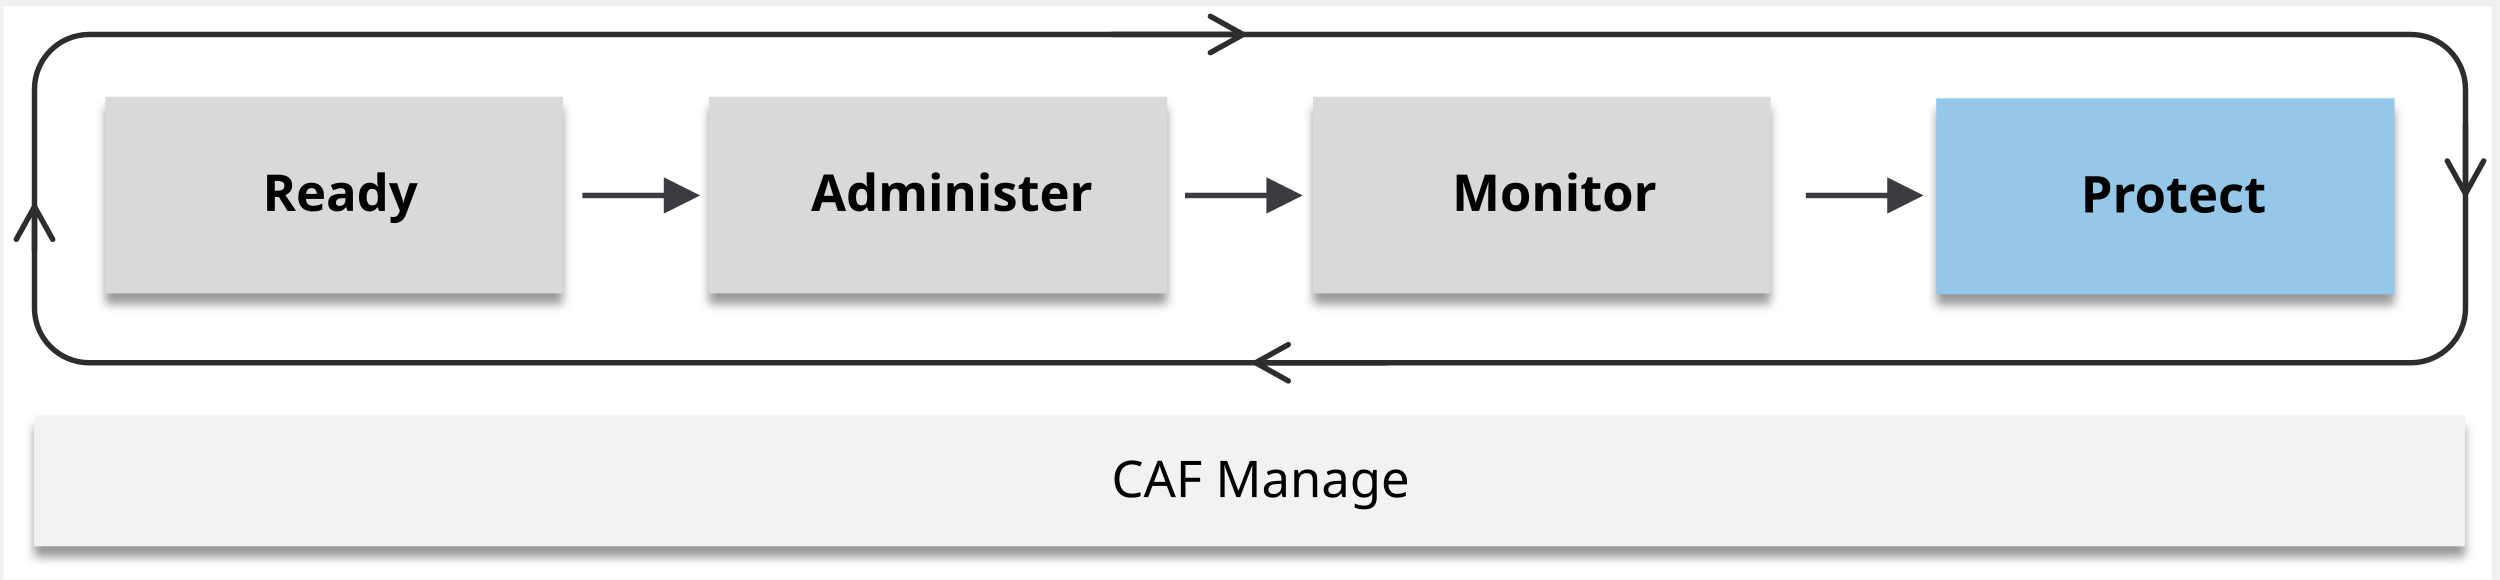
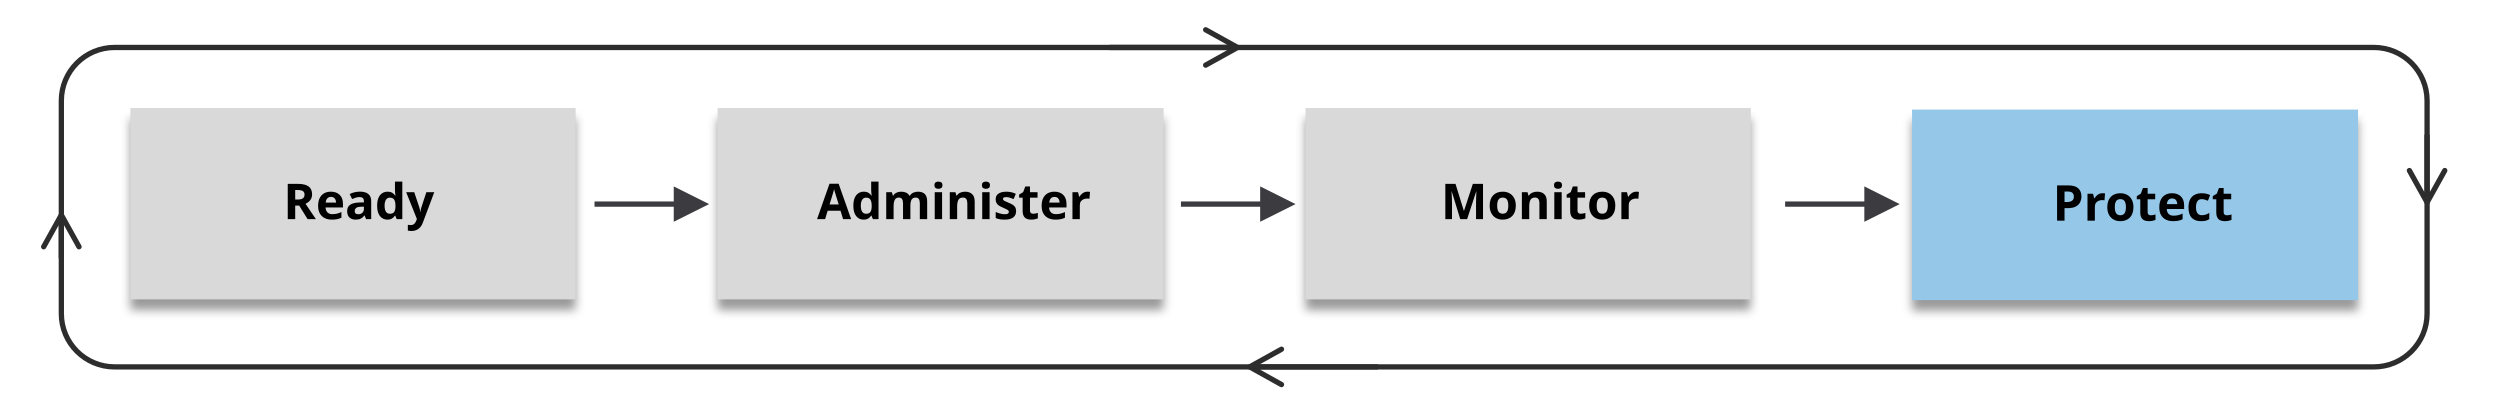
- <svg xmlns="http://www.w3.org/2000/svg" width="3153" height="731" xml:space="preserve" overflow="hidden">
+ <svg xmlns="http://www.w3.org/2000/svg" width="3240" height="543" xml:space="preserve" overflow="hidden">
  <defs>
    <filter id="fx0" x="-10%" y="-10%" width="120%" height="120%" filterUnits="userSpaceOnUse" primitiveUnits="userSpaceOnUse">
      <feComponentTransfer color-interpolation-filters="sRGB">
        <feFuncR type="discrete" tableValues="0 0" />
        <feFuncG type="discrete" tableValues="0 0" />
        <feFuncB type="discrete" tableValues="0 0" />
        <feFuncA type="linear" slope="0.4" intercept="0" />
      </feComponentTransfer>
      <feGaussianBlur stdDeviation="6.111 6.111" />
    </filter>
    <filter id="fx1" x="-10%" y="-10%" width="120%" height="120%" filterUnits="userSpaceOnUse" primitiveUnits="userSpaceOnUse">
      <feComponentTransfer color-interpolation-filters="sRGB">
        <feFuncR type="discrete" tableValues="0 0" />
        <feFuncG type="discrete" tableValues="0 0" />
        <feFuncB type="discrete" tableValues="0 0" />
        <feFuncA type="linear" slope="0.4" intercept="0" />
      </feComponentTransfer>
      <feGaussianBlur stdDeviation="6.111 6.111" />
    </filter>
    <filter id="fx2" x="-10%" y="-10%" width="120%" height="120%" filterUnits="userSpaceOnUse" primitiveUnits="userSpaceOnUse">
      <feComponentTransfer color-interpolation-filters="sRGB">
        <feFuncR type="discrete" tableValues="0 0" />
        <feFuncG type="discrete" tableValues="0 0" />
        <feFuncB type="discrete" tableValues="0 0" />
        <feFuncA type="linear" slope="0.4" intercept="0" />
      </feComponentTransfer>
      <feGaussianBlur stdDeviation="6.111 6.111" />
    </filter>
    <filter id="fx3" x="-10%" y="-10%" width="120%" height="120%" filterUnits="userSpaceOnUse" primitiveUnits="userSpaceOnUse">
      <feComponentTransfer color-interpolation-filters="sRGB">
        <feFuncR type="discrete" tableValues="0 0" />
        <feFuncG type="discrete" tableValues="0 0" />
        <feFuncB type="discrete" tableValues="0 0" />
        <feFuncA type="linear" slope="0.4" intercept="0" />
      </feComponentTransfer>
      <feGaussianBlur stdDeviation="6.111 6.111" />
    </filter>
    <filter id="fx4" x="-10%" y="-10%" width="120%" height="120%" filterUnits="userSpaceOnUse" primitiveUnits="userSpaceOnUse">
      <feComponentTransfer color-interpolation-filters="sRGB">
        <feFuncR type="discrete" tableValues="0 0" />
        <feFuncG type="discrete" tableValues="0 0" />
        <feFuncB type="discrete" tableValues="0 0" />
        <feFuncA type="linear" slope="0.4" intercept="0" />
      </feComponentTransfer>
      <feGaussianBlur stdDeviation="6.111 6.111" />
    </filter>
    <filter id="fx5" x="-10%" y="-10%" width="120%" height="120%" filterUnits="userSpaceOnUse" primitiveUnits="userSpaceOnUse">
      <feComponentTransfer color-interpolation-filters="sRGB">
        <feFuncR type="discrete" tableValues="0 0" />
        <feFuncG type="discrete" tableValues="0 0" />
        <feFuncB type="discrete" tableValues="0 0" />
        <feFuncA type="linear" slope="0.4" intercept="0" />
      </feComponentTransfer>
      <feGaussianBlur stdDeviation="6.111 6.111" />
    </filter>
    <filter id="fx6" x="-10%" y="-10%" width="120%" height="120%" filterUnits="userSpaceOnUse" primitiveUnits="userSpaceOnUse">
      <feComponentTransfer color-interpolation-filters="sRGB">
        <feFuncR type="discrete" tableValues="0 0" />
        <feFuncG type="discrete" tableValues="0 0" />
        <feFuncB type="discrete" tableValues="0 0" />
        <feFuncA type="linear" slope="0.4" intercept="0" />
      </feComponentTransfer>
      <feGaussianBlur stdDeviation="6.111 6.111" />
    </filter>
    <filter id="fx7" x="-10%" y="-10%" width="120%" height="120%" filterUnits="userSpaceOnUse" primitiveUnits="userSpaceOnUse">
      <feComponentTransfer color-interpolation-filters="sRGB">
        <feFuncR type="discrete" tableValues="0 0" />
        <feFuncG type="discrete" tableValues="0 0" />
        <feFuncB type="discrete" tableValues="0 0" />
        <feFuncA type="linear" slope="0.4" intercept="0" />
      </feComponentTransfer>
      <feGaussianBlur stdDeviation="6.111 6.111" />
    </filter>
-     <filter id="fx8" x="-10%" y="-10%" width="120%" height="120%" filterUnits="userSpaceOnUse" primitiveUnits="userSpaceOnUse">
-       <feComponentTransfer color-interpolation-filters="sRGB">
-         <feFuncR type="discrete" tableValues="0 0" />
-         <feFuncG type="discrete" tableValues="0 0" />
-         <feFuncB type="discrete" tableValues="0 0" />
-         <feFuncA type="linear" slope="0.4" intercept="0" />
-       </feComponentTransfer>
-       <feGaussianBlur stdDeviation="6.111 6.111" />
-     </filter>
-     <filter id="fx9" x="-10%" y="-10%" width="120%" height="120%" filterUnits="userSpaceOnUse" primitiveUnits="userSpaceOnUse">
-       <feComponentTransfer color-interpolation-filters="sRGB">
-         <feFuncR type="discrete" tableValues="0 0" />
-         <feFuncG type="discrete" tableValues="0 0" />
-         <feFuncB type="discrete" tableValues="0 0" />
-         <feFuncA type="linear" slope="0.4" intercept="0" />
-       </feComponentTransfer>
-       <feGaussianBlur stdDeviation="6.111 6.111" />
-     </filter>
-     <clipPath id="clip10">
+     <clipPath id="clip8">
+       <rect x="264" y="869" width="3240" height="543" />
+     </clipPath>
+     <clipPath id="clip9">
      <rect x="39" y="32" width="223" height="100" />
    </clipPath>
-     <clipPath id="clip11">
+     <clipPath id="clip10">
      <rect x="39" y="32" width="268" height="89" />
    </clipPath>
-     <clipPath id="clip12">
+     <clipPath id="clip11">
      <rect x="35" y="32" width="368" height="89" />
    </clipPath>
-     <clipPath id="clip13">
+     <clipPath id="clip12">
      <rect x="39" y="35" width="254" height="86" />
    </clipPath>
-     <clipPath id="clip14">
-       <rect x="39" y="32" width="389" height="100" />
-     </clipPath>
  </defs>
-   <g transform="translate(-300 -887)">
-     <rect x="304" y="895" width="3139" height="723" fill="#FFFFFF" />
+   <g clip-path="url(#clip8)" transform="translate(-264 -869)">
+     <rect x="264" y="869" width="3240" height="543" fill="#FFFFFF" />
    <g filter="url(#fx0)" transform="translate(413 1003)">
      <g>
        <rect x="20" y="19.75" width="577" height="248" fill="#D9D9D9" />
      </g>
    </g>
-     <g clip-path="url(#clip10)" filter="url(#fx1)" transform="translate(573 1069)">
+     <g clip-path="url(#clip9)" filter="url(#fx1)" transform="translate(573 1069)">
      <g>
        <path d="M5.031 0 5.031-42.062 22.344-42.062C25.052-42.062 27.469-41.682 29.594-40.922 31.719-40.161 33.401-38.932 34.641-37.234 35.88-35.536 36.5-33.281 36.5-30.469 36.5-27.802 35.786-25.542 34.359-23.688 32.932-21.833 30.771-20.51 27.875-19.719 29.646-19.448 31.062-18.912 32.125-18.109 33.188-17.307 34.047-16.229 34.703-14.875 35.359-13.521 35.958-11.854 36.5-9.875L39.281 0 30.094 0 28.125-8.125C27.708-9.958 27.229-11.458 26.688-12.625 26.146-13.792 25.412-14.662 24.484-15.234 23.557-15.807 22.281-16.094 20.656-16.094L13.812-16.094 13.812 0ZM13.812-23.344 20.875-23.344C22.25-23.344 23.432-23.562 24.422-24 25.412-24.438 26.177-25.094 26.719-25.969 27.26-26.844 27.531-27.917 27.531-29.188 27.531-31.042 26.969-32.438 25.844-33.375 24.719-34.312 23.229-34.781 21.375-34.781L13.812-34.781ZM59.146 0.562C55.75 0.562 52.896-0.068 50.583-1.328 48.271-2.589 46.521-4.406 45.333-6.781 44.146-9.156 43.552-12.01 43.552-15.344 43.552-18.573 44.13-21.354 45.286-23.688 46.443-26.021 48.141-27.818 50.38-29.078 52.62-30.338 55.375-30.969 58.646-30.969 63.188-30.969 66.776-29.641 69.412-26.984 72.047-24.328 73.365-20.542 73.365-15.625 73.365-15.375 73.354-15.037 73.333-14.609 73.312-14.182 73.281-13.854 73.24-13.625L51.833-13.625C51.875-12.188 52.141-10.844 52.63-9.594 53.12-8.344 53.896-7.339 54.958-6.578 56.021-5.818 57.417-5.438 59.146-5.438 60.938-5.438 62.375-5.828 63.458-6.609 64.542-7.391 65.094-8.552 65.115-10.094L73.271-10.094C73.167-7.719 72.516-5.74 71.318-4.156 70.12-2.573 68.484-1.391 66.412-0.609 64.338 0.172 61.917 0.562 59.146 0.562ZM51.927-18.875 65.146-18.875C65.083-21 64.453-22.588 63.255-23.641 62.057-24.693 60.521-25.219 58.646-25.219 56.729-25.219 55.161-24.677 53.943-23.594 52.724-22.51 52.052-20.938 51.927-18.875ZM88.948 0.531C87.219 0.531 85.604 0.198 84.104-0.469 82.604-1.135 81.391-2.141 80.463-3.484 79.537-4.828 79.073-6.51 79.073-8.531 79.073-11.344 79.917-13.463 81.604-14.891 83.292-16.318 85.651-17.287 88.682-17.797 91.713-18.307 95.24-18.604 99.26-18.688L99.26-20.312C99.26-22.292 98.787-23.646 97.838-24.375 96.891-25.104 95.667-25.469 94.167-25.469 92.521-25.469 91.167-25.078 90.104-24.297 89.042-23.516 88.51-22.25 88.51-20.5L80.76-20.5C80.76-23.104 81.328-25.167 82.463-26.688 83.599-28.208 85.172-29.302 87.182-29.969 89.193-30.635 91.521-30.969 94.167-30.969 96.104-30.969 97.875-30.807 99.479-30.484 101.083-30.162 102.474-29.604 103.651-28.812 104.828-28.021 105.74-26.943 106.385-25.578 107.031-24.213 107.354-22.51 107.354-20.469L107.354 0 99.604 0 99.354-3.969C98.062-2.49 96.562-1.37 94.854-0.609 93.146 0.151 91.177 0.531 88.948 0.531ZM91.667-5.156C93.229-5.156 94.672-5.562 95.995-6.375 97.318-7.188 98.375-8.115 99.167-9.156L99.167-14.094C94.792-14.073 91.729-13.662 89.979-12.859 88.229-12.057 87.354-10.76 87.354-8.969 87.354-7.677 87.755-6.719 88.557-6.094 89.359-5.469 90.396-5.156 91.667-5.156ZM126.656 0.531C124.365 0.531 122.307-0.042 120.484-1.188 118.661-2.333 117.224-4.089 116.172-6.453 115.12-8.818 114.594-11.823 114.594-15.469 114.594-18.99 115.161-21.896 116.297-24.188 117.432-26.479 118.969-28.188 120.906-29.312 122.844-30.438 125.021-31 127.438-31 129.562-31 131.385-30.562 132.906-29.688 134.427-28.812 135.635-27.667 136.531-26.25L136.531-42.062 144.812-42.062 144.812 0 136.875 0 136.531-4.344C135.448-2.844 134.104-1.656 132.5-0.781 130.896 0.094 128.948 0.531 126.656 0.531ZM129.094-5.781C130.844-5.781 132.354-6.271 133.625-7.25 134.896-8.229 135.865-9.375 136.531-10.688L136.531-19.594C135.885-20.969 134.979-22.167 133.812-23.188 132.646-24.208 131.208-24.719 129.5-24.719 127.458-24.719 125.875-23.927 124.75-22.344 123.625-20.76 123.062-18.469 123.062-15.469 123.062-12.177 123.599-9.74 124.672-8.156 125.745-6.573 127.219-5.781 129.094-5.781ZM153.094 11.188 153.094 4.469 155.844 4.469C157.073 4.469 158.099 4.25 158.922 3.812 159.745 3.375 160.344 2.656 160.719 1.656L161.406 0 149.531-30.5 158.156-30.5 165.875-7.938 172.75-30.5 181.125-30.5 170.156 0 169.031 3.031C168.24 5.177 167.323 6.844 166.281 8.031 165.24 9.219 163.964 10.042 162.453 10.5 160.943 10.958 159.062 11.188 156.812 11.188Z" transform="matrix(1 0 0 1 58.1607 98)" />
      </g>
    </g>
    <rect x="433" y="1009" width="577" height="248" fill="#D9D9D9" />
    <text font-family="Aptos,Aptos_MSFontService,sans-serif" font-weight="700" font-size="64" transform="matrix(1 0 0 1 631.161 1153)">Ready</text>
    <g filter="url(#fx2)" transform="translate(1936 1003)">
      <g>
        <rect x="20" y="19.75" width="577" height="248" fill="#D9D9D9" />
      </g>
    </g>
-     <g clip-path="url(#clip11)" filter="url(#fx3)" transform="translate(2073 1069)">
+     <g clip-path="url(#clip10)" filter="url(#fx3)" transform="translate(2073 1069)">
      <g>
        <path d="M5.031 0 5.031-42.062 15.125-42.062 28.312-19.625 24.812-19.625 37.812-42.062 47.531-42.062 47.531 0 38.875 0 38.875-37.375 42.719-37.375 28.969-13.438 23.562-13.438 9.469-37.375 13.438-37.375 13.438 0ZM70.99 0.5C67.906 0.5 65.203-0.115 62.88-1.344 60.557-2.573 58.76-4.354 57.49-6.688 56.219-9.021 55.583-11.844 55.583-15.156 55.583-18.531 56.219-21.401 57.49-23.766 58.76-26.13 60.557-27.932 62.88-29.172 65.203-30.412 67.906-31.031 70.99-31.031 74.115-31.031 76.838-30.412 79.162-29.172 81.484-27.932 83.292-26.13 84.583-23.766 85.875-21.401 86.521-18.531 86.521-15.156 86.521-11.844 85.875-9.021 84.583-6.688 83.292-4.354 81.484-2.573 79.162-1.344 76.838-0.115 74.115 0.5 70.99 0.5ZM70.99-5.812C72.802-5.812 74.224-6.234 75.255-7.078 76.287-7.922 77.016-9.052 77.443-10.469 77.87-11.885 78.083-13.448 78.083-15.156 78.083-16.906 77.87-18.5 77.443-19.938 77.016-21.375 76.287-22.521 75.255-23.375 74.224-24.229 72.802-24.656 70.99-24.656 69.219-24.656 67.828-24.229 66.818-23.375 65.807-22.521 65.094-21.375 64.677-19.938 64.26-18.5 64.052-16.906 64.052-15.156 64.052-13.448 64.26-11.885 64.677-10.469 65.094-9.052 65.807-7.922 66.818-7.078 67.828-6.234 69.219-5.812 70.99-5.812ZM93.812 0 93.812-30.5 101.781-30.5 101.938-25.938C102.958-27.25 104.302-28.412 105.969-29.422 107.635-30.432 109.802-30.938 112.469-30.938 115.573-30.938 117.979-29.995 119.688-28.109 121.396-26.224 122.25-23.469 122.25-19.844L122.25 0 114.031 0 114.031-18.781C114.031-19.885 113.875-20.854 113.562-21.688 113.25-22.521 112.755-23.167 112.078-23.625 111.401-24.083 110.51-24.312 109.406-24.312 107.76-24.312 106.349-23.927 105.172-23.156 103.995-22.385 102.969-21.448 102.094-20.344L102.094 0ZM131.052 0 131.052-30.5 139.333-30.5 139.333 0ZM135.208-34.5C133.688-34.5 132.526-34.885 131.724-35.656 130.922-36.427 130.521-37.385 130.521-38.531 130.521-39.698 130.922-40.661 131.724-41.422 132.526-42.182 133.688-42.562 135.208-42.562 136.729-42.562 137.891-42.182 138.693-41.422 139.495-40.661 139.896-39.698 139.896-38.531 139.896-37.385 139.495-36.427 138.693-35.656 137.891-34.885 136.729-34.5 135.208-34.5ZM161.271 0C158.188 0 155.797-0.37 154.099-1.109 152.401-1.849 151.219-2.995 150.552-4.547 149.885-6.099 149.552-8.125 149.552-10.625L149.552-24.125 144.49-24.125 144.49-30.5 149.552-30.5 149.552-37.688 157.833-37.688 157.833-30.5 164.49-30.5 164.49-24.125 157.833-24.125 157.833-11.125C157.833-9.521 158.057-8.333 158.505-7.562 158.953-6.792 159.969-6.406 161.552-6.406L164.49-6.406 164.49 0ZM184.679 0.5C181.596 0.5 178.893-0.115 176.57-1.344 174.247-2.573 172.45-4.354 171.179-6.688 169.908-9.021 169.273-11.844 169.273-15.156 169.273-18.531 169.908-21.401 171.179-23.766 172.45-26.13 174.247-27.932 176.57-29.172 178.893-30.412 181.596-31.031 184.679-31.031 187.804-31.031 190.528-30.412 192.851-29.172 195.174-27.932 196.981-26.13 198.273-23.766 199.565-21.401 200.21-18.531 200.21-15.156 200.21-11.844 199.565-9.021 198.273-6.688 196.981-4.354 195.174-2.573 192.851-1.344 190.528-0.115 187.804 0.5 184.679 0.5ZM184.679-5.812C186.492-5.812 187.914-6.234 188.945-7.078 189.976-7.922 190.705-9.052 191.132-10.469 191.559-11.885 191.773-13.448 191.773-15.156 191.773-16.906 191.559-18.5 191.132-19.938 190.705-21.375 189.976-22.521 188.945-23.375 187.914-24.229 186.492-24.656 184.679-24.656 182.908-24.656 181.518-24.229 180.507-23.375 179.497-22.521 178.783-21.375 178.367-19.938 177.95-18.5 177.742-16.906 177.742-15.156 177.742-13.448 177.95-11.885 178.367-10.469 178.783-9.052 179.497-7.922 180.507-7.078 181.518-6.234 182.908-5.812 184.679-5.812ZM207.502 0 207.502-30.5 215.44-30.5 215.596-25.219C216.387-27.052 217.575-28.458 219.158-29.438 220.742-30.417 222.658-30.906 224.908-30.906L225.533-30.906 225.533-23.938 224.752-23.938C223.523-23.938 222.346-23.828 221.221-23.609 220.096-23.391 219.075-23.016 218.158-22.484 217.242-21.953 216.45-21.219 215.783-20.281L215.783 0Z" transform="matrix(1 0 0 1 58.3945 98)" />
      </g>
    </g>
    <rect x="1956" y="1009" width="577" height="248" fill="#D9D9D9" />
    <text font-family="Aptos,Aptos_MSFontService,sans-serif" font-weight="700" font-size="64" transform="matrix(1 0 0 1 2131.39 1153)">Monitor</text>
    <g filter="url(#fx4)" transform="translate(1174 1003)">
      <g>
        <rect x="20" y="19.75" width="578" height="248" fill="#D9D9D9" />
      </g>
    </g>
-     <g clip-path="url(#clip12)" filter="url(#fx5)" transform="translate(1264 1069)">
+     <g clip-path="url(#clip11)" filter="url(#fx5)" transform="translate(1264 1069)">
      <g>
        <path d="M0.094 0 15.219-42.062 24.438-42.062 39.594 0 30.438 0 27.438-9.25 12.25-9.25 9.156 0ZM14.344-16.531 25.281-16.531 19.812-33.375ZM54.469 0.531C52.177 0.531 50.12-0.042 48.297-1.188 46.474-2.333 45.036-4.089 43.984-6.453 42.932-8.818 42.406-11.823 42.406-15.469 42.406-18.99 42.974-21.896 44.109-24.188 45.245-26.479 46.781-28.188 48.719-29.312 50.656-30.438 52.833-31 55.25-31 57.375-31 59.198-30.562 60.719-29.688 62.24-28.812 63.448-27.667 64.344-26.25L64.344-42.062 72.625-42.062 72.625 0 64.688 0 64.344-4.344C63.26-2.844 61.917-1.656 60.312-0.781 58.708 0.094 56.76 0.531 54.469 0.531ZM56.906-5.781C58.656-5.781 60.167-6.271 61.438-7.25 62.708-8.229 63.677-9.375 64.344-10.688L64.344-19.594C63.698-20.969 62.792-22.167 61.625-23.188 60.458-24.208 59.021-24.719 57.312-24.719 55.271-24.719 53.688-23.927 52.562-22.344 51.438-20.76 50.875-18.469 50.875-15.469 50.875-12.177 51.411-9.74 52.484-8.156 53.557-6.573 55.031-5.781 56.906-5.781ZM81.781 0 81.781-30.5 89.75-30.5 89.906-25.938C90.906-27.25 92.287-28.412 94.047-29.422 95.807-30.432 97.979-30.938 100.562-30.938 103.625-30.938 105.974-29.974 107.609-28.047 109.245-26.12 110.062-23.385 110.062-19.844L110.062 0 101.781 0 101.781-18.781C101.781-19.885 101.63-20.854 101.328-21.688 101.026-22.521 100.536-23.167 99.859-23.625 99.182-24.083 98.302-24.312 97.219-24.312 95.615-24.312 94.24-23.927 93.094-23.156 91.948-22.385 90.938-21.448 90.062-20.344L90.062 0ZM121.812 0 121.812-18.781C121.812-19.885 121.661-20.854 121.359-21.688 121.057-22.521 120.568-23.167 119.891-23.625 119.214-24.083 118.333-24.312 117.25-24.312 115.646-24.312 114.266-23.958 113.109-23.25 111.953-22.542 110.917-21.656 110-20.594L109-25.719C110.312-27.115 111.922-28.333 113.828-29.375 115.734-30.417 117.979-30.938 120.562-30.938 123.604-30.938 125.953-29.974 127.609-28.047 129.266-26.12 130.094-23.385 130.094-19.844L130.094 0ZM139.073 0 139.073-30.5 147.354-30.5 147.354 0ZM143.229-34.5C141.708-34.5 140.547-34.885 139.745-35.656 138.943-36.427 138.542-37.385 138.542-38.531 138.542-39.698 138.943-40.661 139.745-41.422 140.547-42.182 141.708-42.562 143.229-42.562 144.75-42.562 145.911-42.182 146.714-41.422 147.516-40.661 147.917-39.698 147.917-38.531 147.917-37.385 147.516-36.427 146.714-35.656 145.911-34.885 144.75-34.5 143.229-34.5ZM156.26 0 156.26-30.5 164.229-30.5 164.385-25.938C165.406-27.25 166.75-28.412 168.417-29.422 170.083-30.432 172.25-30.938 174.917-30.938 178.021-30.938 180.427-29.995 182.135-28.109 183.844-26.224 184.698-23.469 184.698-19.844L184.698 0 176.479 0 176.479-18.781C176.479-19.885 176.323-20.854 176.01-21.688 175.698-22.521 175.203-23.167 174.526-23.625 173.849-24.083 172.958-24.312 171.854-24.312 170.208-24.312 168.797-23.927 167.62-23.156 166.443-22.385 165.417-21.448 164.542-20.344L164.542 0ZM193.5 0 193.5-30.5 201.781-30.5 201.781 0ZM197.656-34.5C196.135-34.5 194.974-34.885 194.172-35.656 193.37-36.427 192.969-37.385 192.969-38.531 192.969-39.698 193.37-40.661 194.172-41.422 194.974-42.182 196.135-42.562 197.656-42.562 199.177-42.562 200.339-42.182 201.141-41.422 201.943-40.661 202.344-39.698 202.344-38.531 202.344-37.385 201.943-36.427 201.141-35.656 200.339-34.885 199.177-34.5 197.656-34.5ZM222.937 0.562C221.25 0.562 219.594 0.406 217.969 0.094 216.344-0.219 214.875-0.755 213.562-1.516 212.25-2.276 211.208-3.312 210.437-4.625 209.667-5.938 209.281-7.573 209.281-9.531L216.969-9.531C216.969-7.823 217.568-6.635 218.766-5.969 219.964-5.302 221.365-4.969 222.969-4.969 224.552-4.969 225.781-5.224 226.656-5.734 227.531-6.245 227.969-7.104 227.969-8.312 227.969-9.458 227.453-10.312 226.422-10.875 225.391-11.438 223.583-12.01 221-12.594 218.833-13.115 216.901-13.745 215.203-14.484 213.505-15.224 212.177-16.213 211.219-17.453 210.26-18.693 209.781-20.323 209.781-22.344 209.781-23.927 210.146-25.271 210.875-26.375 211.604-27.479 212.578-28.37 213.797-29.047 215.016-29.724 216.391-30.219 217.922-30.531 219.453-30.844 221.021-31 222.625-31 224.187-31 225.719-30.844 227.219-30.531 228.719-30.219 230.073-29.693 231.281-28.953 232.49-28.213 233.458-27.219 234.187-25.969 234.917-24.719 235.281-23.156 235.281-21.281L227.594-21.281C227.594-22.844 227.099-23.927 226.109-24.531 225.12-25.135 223.958-25.438 222.625-25.438 221.187-25.438 220.057-25.229 219.234-24.812 218.411-24.396 218-23.708 218-22.75 218-22.188 218.26-21.693 218.781-21.266 219.302-20.838 220.135-20.443 221.281-20.078 222.427-19.713 223.937-19.323 225.812-18.906 227.792-18.448 229.562-17.854 231.125-17.125 232.687-16.396 233.927-15.417 234.844-14.188 235.76-12.958 236.219-11.365 236.219-9.406 236.219-7.573 235.849-6.021 235.109-4.75 234.37-3.479 233.38-2.453 232.141-1.672 230.901-0.891 229.484-0.323 227.891 0.031 226.297 0.385 224.646 0.562 222.937 0.562ZM256.421 0C253.337 0 250.947-0.37 249.249-1.109 247.551-1.849 246.369-2.995 245.702-4.547 245.035-6.099 244.702-8.125 244.702-10.625L244.702-24.125 239.64-24.125 239.64-30.5 244.702-30.5 244.702-37.688 252.983-37.688 252.983-30.5 259.64-30.5 259.64-24.125 252.983-24.125 252.983-11.125C252.983-9.521 253.207-8.333 253.655-7.562 254.103-6.792 255.119-6.406 256.702-6.406L259.64-6.406 259.64 0ZM280.017 0.562C276.621 0.562 273.767-0.068 271.454-1.328 269.142-2.589 267.392-4.406 266.204-6.781 265.017-9.156 264.423-12.01 264.423-15.344 264.423-18.573 265.001-21.354 266.157-23.688 267.313-26.021 269.011-27.818 271.251-29.078 273.491-30.338 276.246-30.969 279.517-30.969 284.058-30.969 287.647-29.641 290.282-26.984 292.918-24.328 294.235-20.542 294.235-15.625 294.235-15.375 294.225-15.037 294.204-14.609 294.183-14.182 294.152-13.854 294.11-13.625L272.704-13.625C272.746-12.188 273.011-10.844 273.501-9.594 273.991-8.344 274.767-7.339 275.829-6.578 276.892-5.818 278.287-5.438 280.017-5.438 281.808-5.438 283.246-5.828 284.329-6.609 285.412-7.391 285.965-8.552 285.985-10.094L294.142-10.094C294.037-7.719 293.386-5.74 292.189-4.156 290.991-2.573 289.355-1.391 287.282-0.609 285.209 0.172 282.787 0.562 280.017 0.562ZM272.798-18.875 286.017-18.875C285.954-21 285.324-22.588 284.126-23.641 282.928-24.693 281.392-25.219 279.517-25.219 277.6-25.219 276.032-24.677 274.814-23.594 273.595-22.51 272.923-20.938 272.798-18.875ZM301.506 0 301.506-30.5 309.444-30.5 309.6-25.219C310.392-27.052 311.579-28.458 313.162-29.438 314.746-30.417 316.662-30.906 318.912-30.906L319.537-30.906 319.537-23.938 318.756-23.938C317.527-23.938 316.35-23.828 315.225-23.609 314.1-23.391 313.079-23.016 312.162-22.484 311.246-21.953 310.454-21.219 309.787-20.281L309.787 0Z" transform="matrix(1 0 0 1 58.8976 98)" />
      </g>
    </g>
    <rect x="1194" y="1009" width="578" height="248" fill="#D9D9D9" />
    <text font-family="Aptos,Aptos_MSFontService,sans-serif" font-weight="700" font-size="64" transform="matrix(1 0 0 1 1322.9 1153)">Administer</text>
    <path d="M1034.5 1130.06 1141.75 1130.06 1141.75 1136.94 1034.5 1136.94ZM1137.17 1110.58 1183 1133.5 1137.17 1156.42Z" fill="#3B3B40" />
    <path d="M1794.5 1130.06 1901.75 1130.06 1901.75 1136.94 1794.5 1136.94ZM1897.17 1110.58 1943 1133.5 1897.17 1156.42Z" fill="#3B3B40" />
    <path d="M2577.5 1130.06 2684.75 1130.06 2684.75 1136.94 2577.5 1136.94ZM2680.17 1110.58 2726 1133.5 2680.17 1156.42Z" fill="#3B3B40" />
    <path d="M343.5 999.502C343.5 961.393 374.393 930.5 412.502 930.5L3340.5 930.5C3378.61 930.5 3409.5 961.393 3409.5 999.502L3409.5 1275.5C3409.5 1313.61 3378.61 1344.5 3340.5 1344.5L412.502 1344.5C374.393 1344.5 343.5 1313.61 343.5 1275.5Z" stroke="#2D2D2D" stroke-width="6.875" stroke-miterlimit="8" fill="none" fill-rule="evenodd" />
    <path d="M1.30777e-05-3.438 87.78-3.437 87.78 3.438-1.30777e-05 3.438ZM48.2-25.921 94.859 0 48.2 25.922C46.54 26.844 44.447 26.246 43.525 24.586 42.603 22.927 43.201 20.834 44.861 19.912L86.111-3.005 86.111 3.005 44.861-19.912C43.202-20.834 42.604-22.926 43.526-24.586 44.448-26.245 46.54-26.843 48.2-25.921Z" fill="#2D2D2D" transform="matrix(1.83697e-16 1 1 -1.83697e-16 3409.5 1043.5)" />
    <path d="M1.96165e-05-3.438 56.16-3.437 56.16 3.438-1.96165e-05 3.438ZM16.579-25.922 63.238 0 16.579 25.922C14.919 26.844 12.827 26.246 11.905 24.586 10.983 22.927 11.581 20.834 13.24 19.912L54.49-3.005 54.49 3.005 13.24-19.912C11.581-20.834 10.983-22.926 11.905-24.586 12.827-26.246 14.92-26.843 16.579-25.922Z" fill="#2D2D2D" transform="matrix(-6.12323e-17 -1 -1 6.12323e-17 343.5 1203.74)" />
    <path d="M1701.5 927.063 1867.78 927.063 1867.78 933.938 1701.5 933.938ZM1828.2 904.579 1874.85 930.5 1828.2 956.422C1826.54 957.344 1824.44 956.746 1823.52 955.086 1822.6 953.427 1823.2 951.334 1824.86 950.412L1866.11 927.495 1866.11 933.505 1824.86 910.589C1823.2 909.667 1822.6 907.574 1823.52 905.914 1824.44 904.255 1826.54 903.657 1828.2 904.579Z" fill="#2D2D2D" />
    <path d="M7.15615e-06-3.438 166.276-3.437 166.276 3.438-7.15615e-06 3.438ZM126.695-25.921 173.354 0 126.695 25.922C125.035 26.844 122.943 26.246 122.021 24.586 121.099 22.927 121.697 20.834 123.356 19.912L164.606-3.005 164.606 3.005 123.356-19.912C121.697-20.834 121.099-22.926 122.021-24.586 122.943-26.245 125.035-26.843 126.695-25.921Z" fill="#2D2D2D" transform="matrix(-1 0 0 1 2049.86 1344.5)" />
    <g filter="url(#fx6)" transform="translate(2722 1005)">
      <g>
        <rect x="20" y="19.75" width="578" height="247" fill="#95C8E8" />
      </g>
    </g>
-     <g clip-path="url(#clip13)" filter="url(#fx7)" transform="translate(2866 1070)">
+     <g clip-path="url(#clip12)" filter="url(#fx7)" transform="translate(2866 1070)">
      <g>
        <path d="M5.031 0 5.031-42.062 21.531-42.062C24.302-42.062 26.828-41.573 29.109-40.594 31.391-39.615 33.208-38.125 34.562-36.125 35.917-34.125 36.594-31.573 36.594-28.469 36.594-25.406 35.917-22.875 34.562-20.875 33.208-18.875 31.391-17.391 29.109-16.422 26.828-15.453 24.302-14.969 21.531-14.969L13.812-14.969 13.812 0ZM13.812-22.031 20.719-22.031C22.76-22.031 24.412-22.573 25.672-23.656 26.932-24.74 27.562-26.344 27.562-28.469 27.562-30.677 26.917-32.312 25.625-33.375 24.333-34.438 22.698-34.969 20.719-34.969L13.812-34.969ZM42.777 0 42.777-30.5 50.715-30.5 50.871-25.219C51.663-27.052 52.85-28.458 54.433-29.438 56.017-30.417 57.933-30.906 60.183-30.906L60.808-30.906 60.808-23.938 60.027-23.938C58.798-23.938 57.621-23.828 56.496-23.609 55.371-23.391 54.35-23.016 53.433-22.484 52.517-21.953 51.725-21.219 51.058-20.281L51.058 0ZM79.4 0.5C76.317 0.5 73.614-0.115 71.291-1.344 68.968-2.573 67.171-4.354 65.9-6.688 64.629-9.021 63.994-11.844 63.994-15.156 63.994-18.531 64.629-21.401 65.9-23.766 67.171-26.13 68.968-27.932 71.291-29.172 73.614-30.412 76.317-31.031 79.4-31.031 82.525-31.031 85.249-30.412 87.572-29.172 89.895-27.932 91.702-26.13 92.994-23.766 94.285-21.401 94.931-18.531 94.931-15.156 94.931-11.844 94.285-9.021 92.994-6.688 91.702-4.354 89.895-2.573 87.572-1.344 85.249-0.115 82.525 0.5 79.4 0.5ZM79.4-5.812C81.213-5.812 82.634-6.234 83.666-7.078 84.697-7.922 85.426-9.052 85.853-10.469 86.28-11.885 86.494-13.448 86.494-15.156 86.494-16.906 86.28-18.5 85.853-19.938 85.426-21.375 84.697-22.521 83.666-23.375 82.634-24.229 81.213-24.656 79.4-24.656 77.629-24.656 76.239-24.229 75.228-23.375 74.218-22.521 73.504-21.375 73.088-19.938 72.671-18.5 72.463-16.906 72.463-15.156 72.463-13.448 72.671-11.885 73.088-10.469 73.504-9.052 74.218-7.922 75.228-7.078 76.239-6.234 77.629-5.812 79.4-5.812ZM115.254 0C112.171 0 109.78-0.37 108.082-1.109 106.384-1.849 105.202-2.995 104.535-4.547 103.869-6.099 103.535-8.125 103.535-10.625L103.535-24.125 98.473-24.125 98.473-30.5 103.535-30.5 103.535-37.688 111.817-37.688 111.817-30.5 118.473-30.5 118.473-24.125 111.817-24.125 111.817-11.125C111.817-9.521 112.041-8.333 112.489-7.562 112.936-6.792 113.952-6.406 115.535-6.406L118.473-6.406 118.473 0ZM138.85 0.562C135.454 0.562 132.6-0.068 130.287-1.328 127.975-2.589 126.225-4.406 125.037-6.781 123.85-9.156 123.256-12.01 123.256-15.344 123.256-18.573 123.834-21.354 124.991-23.688 126.147-26.021 127.845-27.818 130.084-29.078 132.324-30.338 135.079-30.969 138.35-30.969 142.892-30.969 146.48-29.641 149.116-26.984 151.751-24.328 153.069-20.542 153.069-15.625 153.069-15.375 153.058-15.037 153.037-14.609 153.017-14.182 152.985-13.854 152.944-13.625L131.537-13.625C131.579-12.188 131.845-10.844 132.334-9.594 132.824-8.344 133.6-7.339 134.662-6.578 135.725-5.818 137.121-5.438 138.85-5.438 140.642-5.438 142.079-5.828 143.162-6.609 144.246-7.391 144.798-8.552 144.819-10.094L152.975-10.094C152.871-7.719 152.22-5.74 151.022-4.156 149.824-2.573 148.189-1.391 146.116-0.609 144.043 0.172 141.621 0.562 138.85 0.562ZM131.631-18.875 144.85-18.875C144.787-21 144.157-22.588 142.959-23.641 141.761-24.693 140.225-25.219 138.35-25.219 136.433-25.219 134.866-24.677 133.647-23.594 132.428-22.51 131.756-20.938 131.631-18.875ZM174.027 0.438C171.194 0.438 168.621-0.104 166.308-1.188 163.996-2.271 162.162-3.958 160.808-6.25 159.454-8.542 158.777-11.5 158.777-15.125 158.777-18.75 159.423-21.729 160.715-24.062 162.006-26.396 163.803-28.13 166.105-29.266 168.407-30.401 171.048-30.969 174.027-30.969 176.61-30.969 178.944-30.542 181.027-29.688 183.11-28.833 184.767-27.557 185.996-25.859 187.225-24.162 187.85-22.021 187.871-19.438L179.84-19.438C179.798-21 179.277-22.245 178.277-23.172 177.277-24.099 175.871-24.562 174.058-24.562 171.662-24.562 169.928-23.74 168.855-22.094 167.782-20.448 167.246-18.125 167.246-15.125 167.246-13.188 167.48-11.537 167.949-10.172 168.418-8.807 169.157-7.766 170.168-7.047 171.178-6.328 172.475-5.969 174.058-5.969 175.912-5.969 177.376-6.474 178.449-7.484 179.522-8.495 180.079-9.927 180.121-11.781L188.152-11.781C188.09-9.135 187.449-6.906 186.23-5.094 185.011-3.281 183.35-1.906 181.246-0.969 179.142-0.031 176.735 0.438 174.027 0.438ZM208.319 0C205.235 0 202.845-0.37 201.147-1.109 199.449-1.849 198.267-2.995 197.6-4.547 196.933-6.099 196.6-8.125 196.6-10.625L196.6-24.125 191.537-24.125 191.537-30.5 196.6-30.5 196.6-37.688 204.881-37.688 204.881-30.5 211.537-30.5 211.537-24.125 204.881-24.125 204.881-11.125C204.881-9.521 205.105-8.333 205.553-7.562 206.001-6.792 207.017-6.406 208.6-6.406L211.537-6.406 211.537 0Z" transform="matrix(1 0 0 1 58.2056 99)" />
      </g>
    </g>
    <rect x="2742" y="1011" width="578" height="247" fill="#95C8E8" />
    <text font-family="Aptos,Aptos_MSFontService,sans-serif" font-weight="700" font-size="64" transform="matrix(1 0 0 1 2924.21 1155)">Protect</text>
-     <g filter="url(#fx8)" transform="translate(323 1405)">
-       <g>
-         <rect x="20" y="19.75" width="3066" height="165" fill="#F2F2F2" />
-       </g>
-     </g>
-     <g clip-path="url(#clip14)" filter="url(#fx9)" transform="translate(1643 1429)">
-       <g>
-         <path d="M23.438 0.562C19.083 0.562 15.417-0.354 12.438-2.188 9.458-4.021 7.203-6.552 5.672-9.781 4.141-13.01 3.375-16.75 3.375-21 3.375-25.25 4.141-29 5.672-32.25 7.203-35.5 9.458-38.042 12.438-39.875 15.417-41.708 19.083-42.625 23.438-42.625 26.312-42.625 29.026-42.125 31.578-41.125 34.13-40.125 36.255-38.599 37.953-36.547 39.651-34.495 40.646-31.906 40.938-28.781L35.281-28.781C35.031-30.885 34.328-32.62 33.172-33.984 32.016-35.349 30.588-36.365 28.891-37.031 27.193-37.698 25.375-38.031 23.438-38.031 20.062-38.031 17.328-37.26 15.234-35.719 13.141-34.177 11.615-32.125 10.656-29.562 9.698-27 9.219-24.146 9.219-21 9.219-17.875 9.698-15.031 10.656-12.469 11.615-9.906 13.141-7.87 15.234-6.359 17.328-4.849 20.062-4.094 23.438-4.094 26.854-4.094 29.625-4.938 31.75-6.625 33.875-8.312 35.104-10.833 35.438-14.188L41.125-14.188C40.792-10.875 39.823-8.13 38.219-5.953 36.615-3.776 34.542-2.146 32-1.062 29.458 0.021 26.604 0.562 23.438 0.562ZM44.571 0 60.321-42.062 66.258-42.062 81.79 0 75.977 0 71.977-11.781 54.54-11.781 50.352 0ZM56.071-16.5 70.383-16.5 63.258-36.469ZM87.633 0 87.633-42.062 113.821-42.062 113.821-37.375 93.258-37.375 93.258-23.938 111.883-23.938 111.883-19.344 93.258-19.344 93.258 0ZM134.612 0 134.612-42.062 140.769-42.062 155.737-17.281 153.456-17.281 168.144-42.062 174.144-42.062 174.144 0 168.612 0 168.612-37.375 170.55-37.375 156.269-13.219 152.581-13.219 138.081-37.375 140.019-37.375 140.019 0ZM192.404 0.562C190.654 0.562 189.055 0.229 187.607-0.438 186.159-1.104 185.003-2.089 184.139-3.391 183.274-4.693 182.842-6.302 182.842-8.219 182.842-10.948 183.696-13.021 185.404-14.438 187.112-15.854 189.529-16.818 192.654-17.328 195.779-17.838 199.435-18.115 203.623-18.156L203.623-20.281C203.623-22.885 202.977-24.672 201.685-25.641 200.394-26.609 198.758-27.094 196.779-27.094 194.675-27.094 192.904-26.562 191.467-25.5 190.029-24.438 189.31-22.76 189.31-20.469L184.248-20.469C184.248-22.969 184.784-24.99 185.857-26.531 186.93-28.073 188.409-29.198 190.295-29.906 192.18-30.615 194.342-30.969 196.779-30.969 198.342-30.969 199.836-30.823 201.264-30.531 202.691-30.24 203.972-29.708 205.107-28.938 206.243-28.167 207.144-27.088 207.81-25.703 208.477-24.318 208.81-22.531 208.81-20.344L208.81 0 203.935 0 203.717-4.625C202.321-3.062 200.701-1.807 198.857-0.859 197.014 0.089 194.862 0.562 192.404 0.562ZM193.779-3.438C195.862-3.438 197.737-3.927 199.404-4.906 201.071-5.885 202.467-7.125 203.592-8.625L203.592-14.812C198.05-14.75 194.076-14.229 191.67-13.25 189.264-12.271 188.06-10.667 188.06-8.438 188.06-6.917 188.545-5.703 189.514-4.797 190.482-3.891 191.904-3.438 193.779-3.438ZM218.935 0 218.935-30.438 223.935-30.438 224.123-25.75C225.06-26.979 226.404-28.141 228.154-29.234 229.904-30.328 232.144-30.875 234.873-30.875 238.206-30.875 240.633-29.891 242.154-27.922 243.675-25.953 244.435-23.188 244.435-19.625L244.435 0 239.217 0 239.217-18.875C239.217-20.354 239.06-21.667 238.748-22.812 238.435-23.958 237.878-24.859 237.076-25.516 236.274-26.172 235.112-26.5 233.592-26.5 231.321-26.5 229.415-25.984 227.873-24.953 226.331-23.922 225.092-22.792 224.154-21.562L224.154 0ZM262.3 0.562C260.55 0.562 258.951 0.229 257.503-0.438 256.055-1.104 254.899-2.089 254.034-3.391 253.17-4.693 252.737-6.302 252.737-8.219 252.737-10.948 253.592-13.021 255.3-14.438 257.008-15.854 259.425-16.818 262.55-17.328 265.675-17.838 269.331-18.115 273.519-18.156L273.519-20.281C273.519-22.885 272.873-24.672 271.581-25.641 270.29-26.609 268.654-27.094 266.675-27.094 264.571-27.094 262.8-26.562 261.362-25.5 259.925-24.438 259.206-22.76 259.206-20.469L254.144-20.469C254.144-22.969 254.68-24.99 255.753-26.531 256.826-28.073 258.305-29.198 260.191-29.906 262.076-30.615 264.237-30.969 266.675-30.969 268.237-30.969 269.732-30.823 271.159-30.531 272.586-30.24 273.868-29.708 275.003-28.938 276.138-28.167 277.04-27.088 277.706-25.703 278.373-24.318 278.706-22.531 278.706-20.344L278.706 0 273.831 0 273.612-4.625C272.217-3.062 270.597-1.807 268.753-0.859 266.909 0.089 264.758 0.562 262.3 0.562ZM263.675-3.438C265.758-3.438 267.633-3.927 269.3-4.906 270.967-5.885 272.362-7.125 273.487-8.625L273.487-14.812C267.946-14.75 263.972-14.229 261.566-13.25 259.159-12.271 257.956-10.667 257.956-8.438 257.956-6.917 258.441-5.703 259.409-4.797 260.378-3.891 261.8-3.438 263.675-3.438ZM299.425 11.781C296.133 11.781 293.503 11.406 291.534 10.656 289.566 9.906 288.144 8.906 287.269 7.656 286.394 6.406 285.956 5.052 285.956 3.594 285.956 1.823 286.711 0.25 288.222-1.125 289.732-2.5 292.06-3.469 295.206-4.031L296.206-5.75 300.05-5.75C305.05-5.75 308.623-5.089 310.769-3.766 312.915-2.443 313.987-0.396 313.987 2.375 313.987 5.125 312.763 7.38 310.316 9.141 307.868 10.901 304.237 11.781 299.425 11.781ZM299.3 8C302.842 8 305.336 7.5 306.784 6.5 308.232 5.5 308.956 4.26 308.956 2.781 308.956 1.906 308.711 1.151 308.222 0.516 307.732-0.12 306.826-0.615 305.503-0.969 304.18-1.323 302.3-1.5 299.862-1.5L295.237-1.5C293.821-1.146 292.727-0.542 291.956 0.312 291.185 1.167 290.8 2.156 290.8 3.281 290.8 4.531 291.456 5.63 292.769 6.578 294.081 7.526 296.258 8 299.3 8ZM295.144-1.781C293.165-1.99 291.607-2.401 290.472-3.016 289.336-3.63 288.529-4.318 288.05-5.078 287.571-5.839 287.331-6.573 287.331-7.281 287.331-8.302 287.743-9.266 288.566-10.172 289.388-11.078 290.737-11.823 292.612-12.406L295.206-10.781C294.102-10.469 293.227-10.068 292.581-9.578 291.935-9.089 291.612-8.542 291.612-7.938 291.612-7.521 291.805-7.151 292.191-6.828 292.576-6.505 293.232-6.245 294.159-6.047 295.086-5.849 296.373-5.75 298.019-5.75ZM299.05-9.844C296.55-9.844 294.43-10.328 292.691-11.297 290.951-12.266 289.633-13.537 288.737-15.109 287.842-16.682 287.394-18.385 287.394-20.219 287.394-22.156 287.847-23.917 288.753-25.5 289.659-27.083 290.993-28.344 292.753-29.281 294.513-30.219 296.665-30.688 299.206-30.688 301.81-30.688 303.977-30.219 305.706-29.281 307.435-28.344 308.727-27.083 309.581-25.5 310.435-23.917 310.862-22.156 310.862-20.219 310.862-18.344 310.43-16.62 309.566-15.047 308.701-13.474 307.394-12.213 305.644-11.266 303.894-10.318 301.696-9.844 299.05-9.844ZM299.019-13.406C301.019-13.406 302.67-13.979 303.972-15.125 305.274-16.271 305.925-17.969 305.925-20.219 305.925-22.573 305.31-24.318 304.081-25.453 302.852-26.588 301.227-27.156 299.206-27.156 297.227-27.156 295.586-26.573 294.284-25.406 292.982-24.24 292.331-22.521 292.331-20.25 292.331-17.958 293.003-16.245 294.347-15.109 295.691-13.974 297.248-13.406 299.019-13.406ZM306.987-27.344 304.862-29.312C305.758-31.271 306.93-32.604 308.378-33.312 309.826-34.021 311.696-34.406 313.987-34.469L313.987-30.062C312.529-30.062 311.191-29.912 309.972-29.609 308.753-29.307 307.758-28.552 306.987-27.344ZM331.944 0.562C328.631 0.562 325.918-0.13 323.803-1.516 321.688-2.901 320.121-4.786 319.1-7.172 318.079-9.557 317.569-12.24 317.569-15.219 317.569-18.323 318.063-21.057 319.053-23.422 320.043-25.787 321.553-27.635 323.584-28.969 325.616-30.302 328.194-30.969 331.319-30.969 335.465-30.969 338.715-29.719 341.069-27.219 343.423-24.719 344.6-21.125 344.6-16.438 344.6-16.125 344.59-15.755 344.569-15.328 344.548-14.901 344.517-14.594 344.475-14.406L322.787-14.406C322.808-12.427 323.126-10.609 323.741-8.953 324.355-7.297 325.329-5.969 326.662-4.969 327.996-3.969 329.756-3.469 331.944-3.469 334.277-3.469 336.1-4.016 337.412-5.109 338.725-6.203 339.412-7.781 339.475-9.844L344.631-9.844C344.569-7.698 344.017-5.849 342.975-4.297 341.933-2.745 340.475-1.547 338.6-0.703 336.725 0.141 334.506 0.562 331.944 0.562ZM322.819-18.219 339.444-18.219C339.381-21.052 338.642-23.219 337.225-24.719 335.808-26.219 333.84-26.969 331.319-26.969 328.777-26.969 326.782-26.224 325.334-24.734 323.886-23.245 323.048-21.073 322.819-18.219Z" transform="matrix(1 0 0 1 58.7725 98)" />
-       </g>
-     </g>
-     <rect x="343" y="1411" width="3066" height="165" fill="#F2F2F2" />
-     <text font-family="Aptos,Aptos_MSFontService,sans-serif" font-weight="400" font-size="64" transform="matrix(1 0 0 1 1701.77 1514)">CAF Manage</text>
  </g>
</svg>
